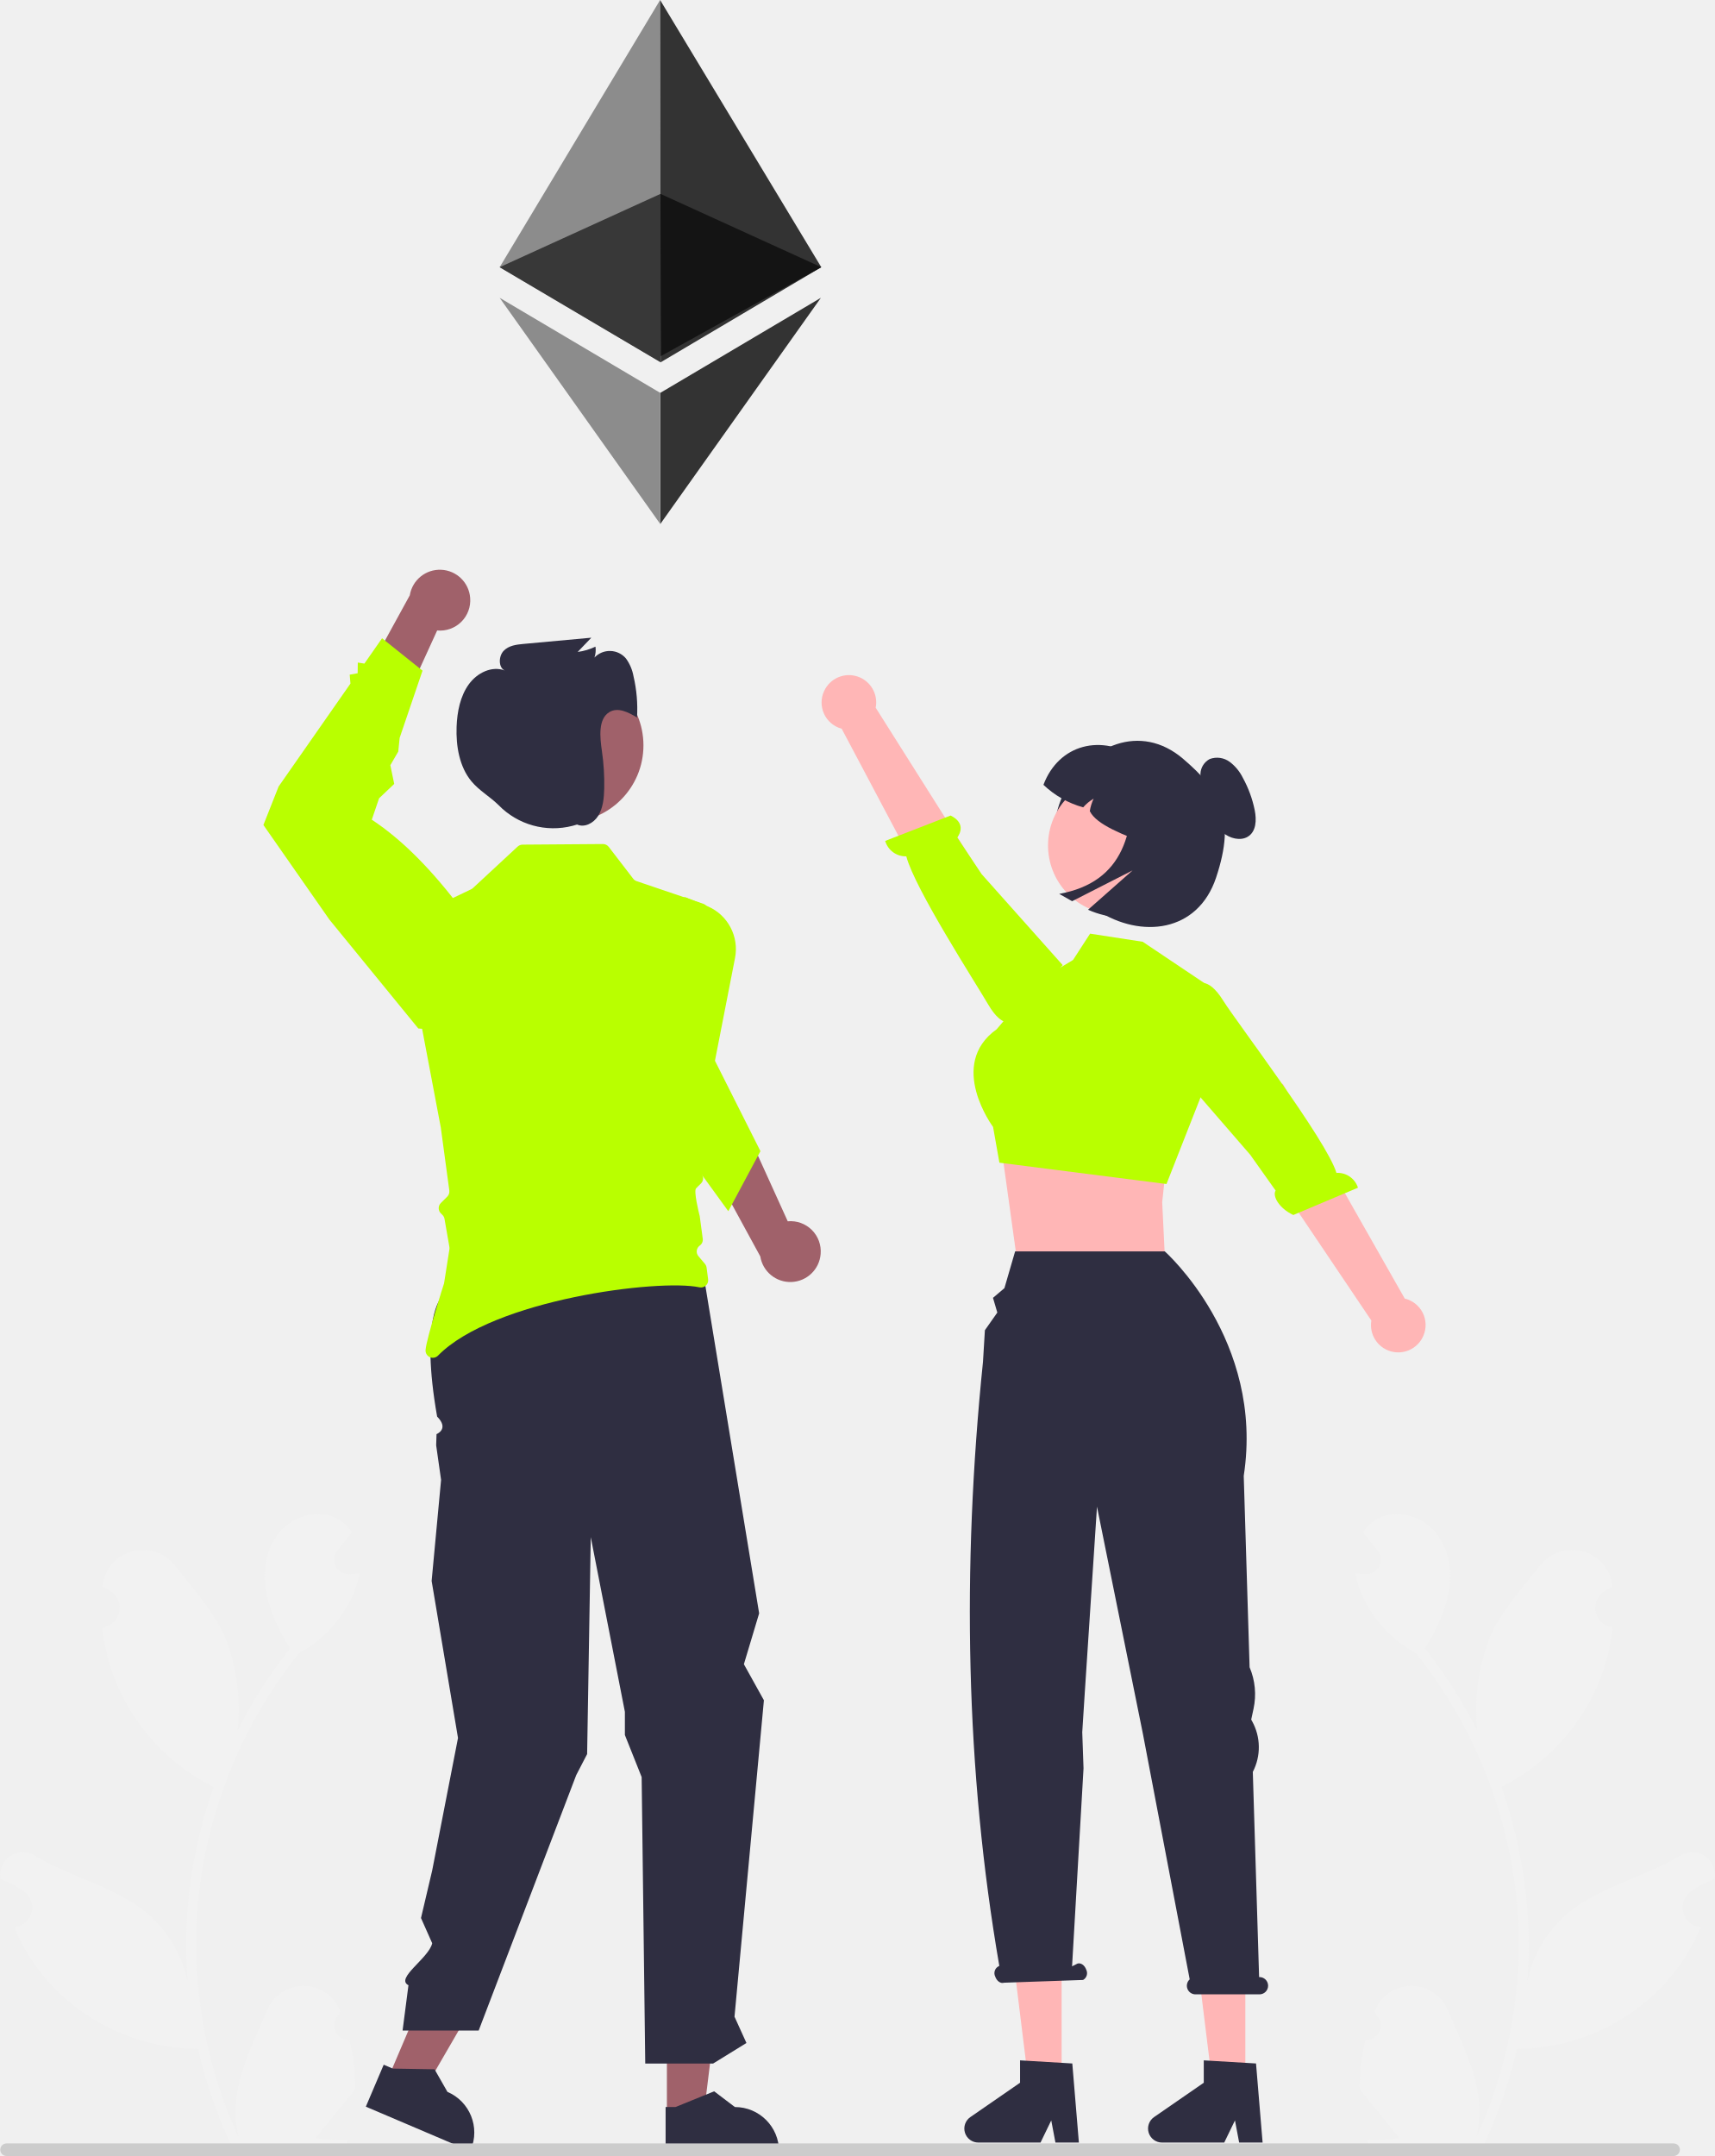
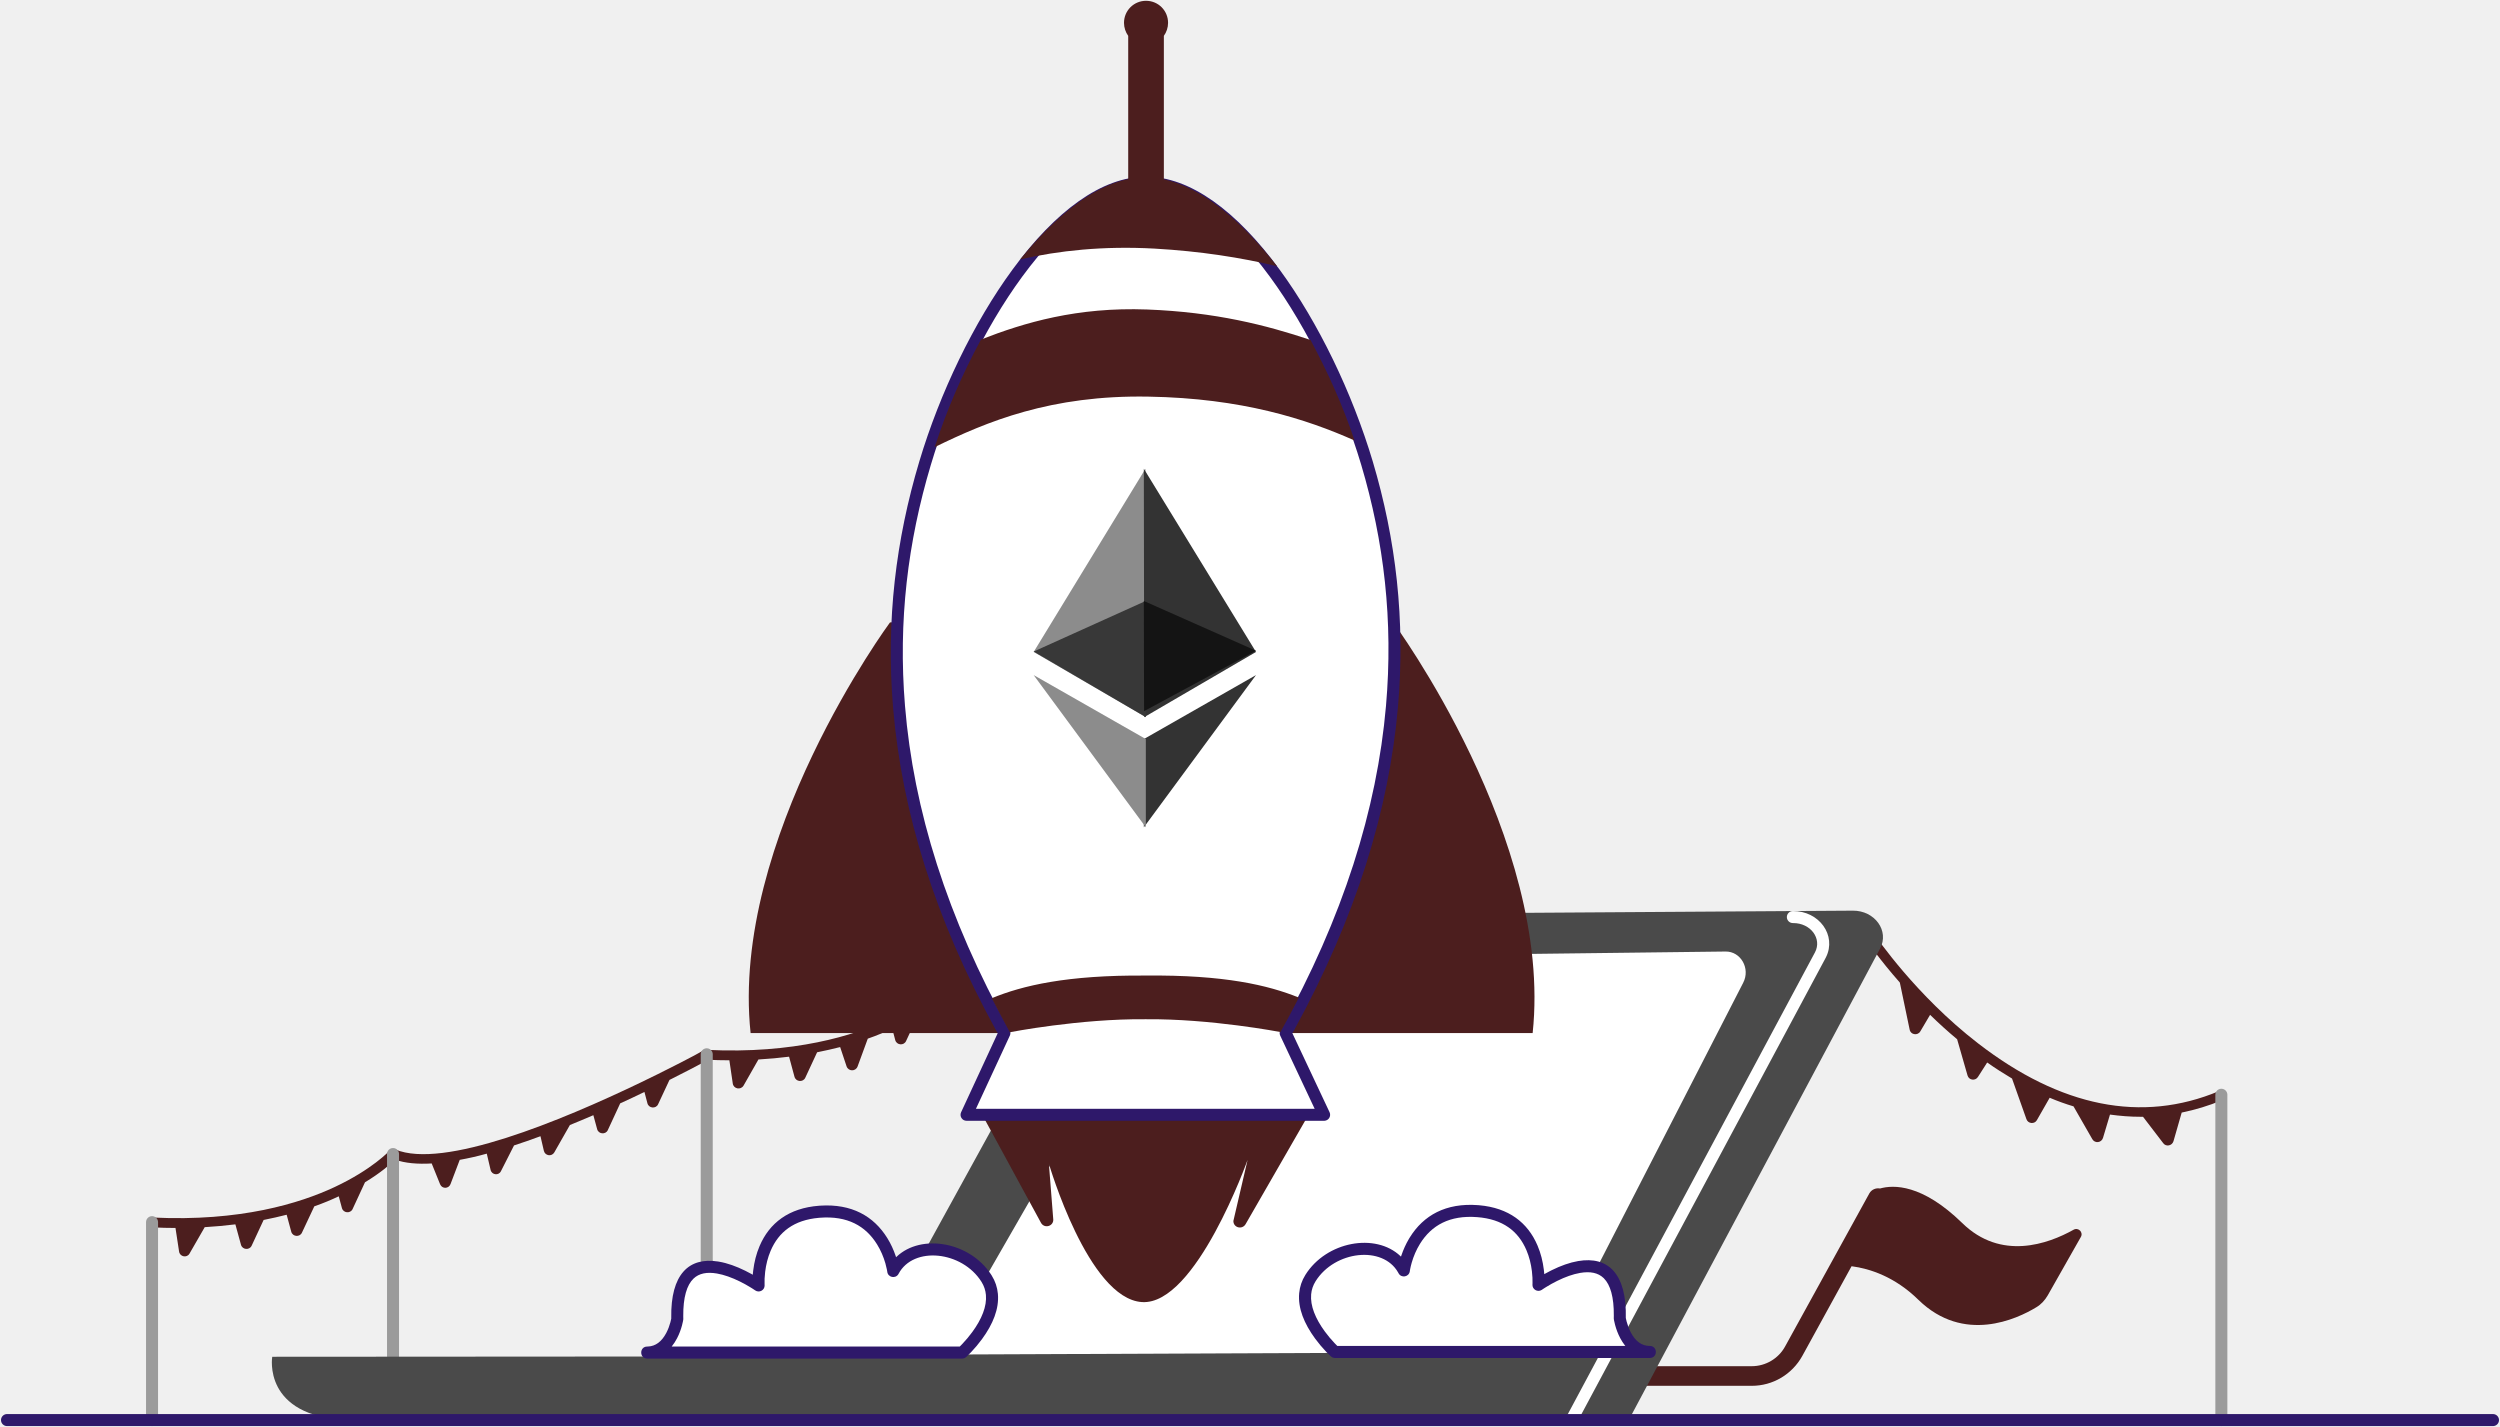
- <svg xmlns="http://www.w3.org/2000/svg" data-name="Layer 1" width="423.876" height="532.804" viewBox="0 0 423.876 532.804">
-   <path d="M474.453,687.758a3.613,3.613,0,0,1-2.619-6.263c.091-.362.156-.622.248-.984q-.049-.118-.098-.236a9.703,9.703,0,0,0-17.898.067c-2.927,7.051-6.654,14.113-7.572,21.568a28.705,28.705,0,0,0,.504,9.872A115.086,115.086,0,0,1,436.548,663.983a111.08,111.08,0,0,1,.689-12.392q.571-5.06,1.584-10.047a116.419,116.419,0,0,1,23.087-49.342,30.983,30.983,0,0,0,12.886-13.369,23.633,23.633,0,0,0,2.149-6.458c-.627.082-1.265.134-1.892.175-.195.01-.401.021-.597.031l-.074.003a3.58,3.58,0,0,1-2.94-5.832q.406-.5.813-.999c.411-.514.833-1.018,1.244-1.532a1.782,1.782,0,0,0,.134-.154c.473-.586.946-1.162,1.419-1.748a10.352,10.352,0,0,0-3.394-3.28c-4.741-2.777-11.281-.854-14.706,3.435-3.435,4.288-4.083,10.304-2.89,15.662a41.485,41.485,0,0,0,5.738,12.793c-.257.329-.525.648-.782.977a117.171,117.171,0,0,0-12.23,19.375,48.709,48.709,0,0,0-2.908-22.624c-2.783-6.715-8.001-12.37-12.595-18.175-5.519-6.973-16.835-3.93-17.807,4.909q-.014.128-.028.257,1.024.577,2.004,1.226a4.901,4.901,0,0,1-1.976,8.919l-.1.015a48.767,48.767,0,0,0,1.285,7.291,50.21,50.21,0,0,0,25,31.468c.401.206.792.411,1.193.607a119.597,119.597,0,0,0-6.438,30.296,113.434,113.434,0,0,0,.082,18.315l-.031-.216a29.974,29.974,0,0,0-10.232-17.308c-7.874-6.469-18.999-8.851-27.494-14.05a5.625,5.625,0,0,0-8.616,5.473q.017.114.035.227a32.925,32.925,0,0,1,3.692,1.779q1.024.578,2.004,1.226a4.901,4.901,0,0,1-1.976,8.919l-.1.015c-.072.01-.134.021-.206.031a48.808,48.808,0,0,0,8.978,14.058A50.254,50.254,0,0,0,437,689.929h.01a119.563,119.563,0,0,0,8.032,23.447h28.692c.103-.319.195-.648.288-.967a32.599,32.599,0,0,1-7.939-.473c2.129-2.612,4.257-5.245,6.386-7.857a1.781,1.781,0,0,0,.134-.154c1.08-1.337,2.17-2.663,3.25-4l.001-.002a47.75,47.75,0,0,0-1.399-12.164Z" transform="translate(-388.0619 -183.5979)" fill="#f2f2f2" />
-   <path d="M725.547,687.758a3.613,3.613,0,0,0,2.619-6.263c-.091-.362-.156-.622-.248-.984q.049-.118.098-.236a9.703,9.703,0,0,1,17.898.067c2.927,7.051,6.654,14.113,7.572,21.568a28.705,28.705,0,0,1-.504,9.872A115.086,115.086,0,0,0,763.452,663.983a111.08,111.08,0,0,0-.689-12.392q-.571-5.06-1.584-10.047a116.419,116.419,0,0,0-23.087-49.342,30.983,30.983,0,0,1-12.886-13.369,23.633,23.633,0,0,1-2.149-6.458c.627.082,1.265.134,1.892.175.195.01.401.021.597.031l.074.003a3.58,3.58,0,0,0,2.94-5.832q-.406-.5-.813-.999c-.411-.514-.833-1.018-1.244-1.532a1.782,1.782,0,0,1-.134-.154c-.473-.586-.946-1.162-1.419-1.748a10.352,10.352,0,0,1,3.394-3.28c4.741-2.777,11.281-.854,14.706,3.435,3.435,4.288,4.083,10.304,2.89,15.662a41.485,41.485,0,0,1-5.738,12.793c.257.329.525.648.782.977a117.171,117.171,0,0,1,12.23,19.375,48.709,48.709,0,0,1,2.908-22.624c2.783-6.715,8.001-12.37,12.595-18.175,5.519-6.973,16.835-3.93,17.807,4.909q.014.128.028.257-1.024.577-2.004,1.226a4.901,4.901,0,0,0,1.976,8.919l.1.015a48.767,48.767,0,0,1-1.285,7.291,50.21,50.21,0,0,1-25,31.468c-.401.206-.792.411-1.193.607a119.597,119.597,0,0,1,6.438,30.296,113.434,113.434,0,0,1-.082,18.315l.031-.216a29.974,29.974,0,0,1,10.232-17.308c7.874-6.469,18.999-8.851,27.494-14.05a5.625,5.625,0,0,1,8.616,5.473q-.017.114-.035.227a32.925,32.925,0,0,0-3.692,1.779q-1.024.578-2.004,1.226a4.901,4.901,0,0,0,1.976,8.919l.1.015c.072.01.134.021.206.031a48.808,48.808,0,0,1-8.978,14.058A50.254,50.254,0,0,1,763,689.929h-.01a119.563,119.563,0,0,1-8.032,23.447H726.266c-.103-.319-.195-.648-.288-.967a32.599,32.599,0,0,0,7.939-.473c-2.129-2.612-4.257-5.245-6.386-7.857a1.781,1.781,0,0,1-.134-.154c-1.08-1.337-2.17-2.663-3.25-4l-.001-.002a47.75,47.75,0,0,1,1.399-12.164Z" transform="translate(-388.0619 -183.5979)" fill="#f2f2f2" />
-   <polygon points="95.525 514.522 103.913 518.096 121.692 487.445 109.312 482.17 95.525 514.522" fill="#a0616a" />
-   <polygon points="164.839 522.46 173.956 522.459 178.294 487.291 164.837 487.292 164.839 522.46" fill="#a0616a" />
-   <path d="M552.58,715.569l28.037-.001V715.213a10.914,10.914,0,0,0-10.913-10.913h-.001l-5.121-3.885-9.555,3.886-2.447 0Z" transform="translate(-388.0619 -183.5979)" fill="#2f2e41" />
-   <path d="M478.487,704.209,504.28,715.2l.139-.326a10.914,10.914,0,0,0-5.761-14.318l-.001-0-3.188-5.582-10.314-.172-2.252-.96Z" transform="translate(-388.0619 -183.5979)" fill="#2f2e41" />
-   <path d="M561.844,497.923,575.701,582.297l-3.771,12.573,4.948,8.905-7.267,78.204,2.95,6.494-8.242,5.083H547.549l-.89-70.799-4.143-10.395V606.634l-8.433-43.171-.9,53.613-2.692,5.193-24.119,63.138H487.567l1.454-11.204h0c-3.369-1.706,5.059-6.691,5.868-10.38l-2.769-6.23,2.769-11.768,6.378-32.729-6.517-38.806,2.334-24.978-1.215-8.544.092-2.763s3.214-1.24.145-4.336c-4.25-24.091.978-29.319.978-29.319L518.01,492.102Z" transform="translate(-388.0619 -183.5979)" fill="#2f2e41" />
-   <circle id="a947ada5-bf6f-4e8a-be72-c0404926012e" data-name="ab6171fa-7d69-4734-b81c-8dff60f9761b" cx="140.038" cy="184.204" r="19.004" fill="#a0616a" />
-   <path d="M504.273,331.347a7.478,7.478,0,0,1-8.159,8.058l-11.042,24.173-7.328-11.706,11.609-21.161a7.519,7.519,0,0,1,14.92.635Z" transform="translate(-388.0619 -183.5979)" fill="#a0616a" />
-   <path d="M563.09,499.739a1.786,1.786,0,0,1-2.15,1.99c-9.95-2.15-51.01,3.01-64.61,16.87a1.796,1.796,0,0,1-3.08-1.39c.24-2.98,4.57-16.46,4.57-16.46l1.32-8.4a1.947,1.947,0,0,0,0-.59l-1.21-6.95a1.821,1.821,0,0,0-.5-.96l-.41-.41a1.799,1.799,0,0,1,0-2.54l1.59-1.58a1.841,1.841,0,0,0,.51-1.51l-2.11-15.6c-.01-.03-.01-.07-.02-.1l-9.32-49.22a1.798,1.798,0,0,1,.99-1.95l15.84-7.57a1.767,1.767,0,0,0,.45-.3l11.06-10.26a1.854,1.854,0,0,1,1.2-.48l19.88-.15a1.81,1.81,0,0,1,1.43.7l6.05,7.87a1.794,1.794,0,0,0,.84.6l4.1,1.39,11.84,4.02.55.19a1.784,1.784,0,0,1,1.2,1.62.859.859,0,0,1,.01.16l-2.96,61.26a1.94,1.94,0,0,0,.14.79l1.42,3.31a1.805,1.805,0,0,1-.41,2c-.42.4-.9.86-1.2,1.2-.61.67.69,5.98.89,6.75a1.414,1.414,0,0,1,.04.2l.73,5.49a1.784,1.784,0,0,1-.74,1.69,1.789,1.789,0,0,0-.32,2.62l1.6,1.89a1.908,1.908,0,0,1,.41.93Z" transform="translate(-388.0619 -183.5979)" fill="#b9ff00" />
-   <path d="M523.238,385.876q-.122-.268-.243-.538c.031.001.062.005.093.006Z" transform="translate(-388.0619 -183.5979)" fill="#2f2e41" />
-   <path d="M590.903,493.488a7.478,7.478,0,0,0-8.138-8.079l-10.98-24.202-7.358,11.687,11.555,21.191a7.519,7.519,0,0,0,14.921-.597Z" transform="translate(-388.0619 -183.5979)" fill="#a0616a" />
-   <path d="M576.02,468.079l-.61,1.14-6.43,12.02-.9,1.68-6.28-8.65-20.61-28.38,2.93-17.8,5.39-22.3,7.99-.46,5.6,2.29h0a11.499,11.499,0,0,1,6.64,12.723L564.78,445.739Z" transform="translate(-388.0619 -183.5979)" fill="#b9ff00" />
-   <path d="M544.645,350.702a10.695,10.695,0,0,0-1.86-4.373,5.23,5.23,0,0,0-7.791-.237,5.735,5.735,0,0,0,.252-2.69,14.571,14.571,0,0,1-4.399,1.308l3.372-3.521-16.787,1.542c-1.733.159-3.606.385-4.878,1.701-1.272,1.316-1.343,4.125.265,4.859-3.169-1.193-6.807.539-8.898,3.441-2.091,2.902-2.86,6.73-3.002,10.443-.183,4.815.714,9.942,3.654,13.487,1.922,2.318,4.543,3.764,6.67,5.849l.064.063a18.908,18.908,0,0,0,18.303,5.099c.363-.1.723-.21,1.085-.314,1.809.818,4.062-.3,5.204-2.12,1.218-1.94,1.458-4.422,1.51-6.786a55.635,55.635,0,0,0-.57-9.245c-.503-3.446-.957-7.86,1.772-9.591,2.125-1.348,4.765-.018,6.905,1.302A35.53,35.53,0,0,0,544.645,350.702Z" transform="translate(-388.0619 -183.5979)" fill="#2f2e41" />
-   <path d="M504.121,438.679l-12.663-.914-21.977-26.907L453.168,387.475l3.757-9.506,17.759-25.442L474.5,350.329l1.965-.354.035-2.646,1.631.259L482.5,341.329l10,8-5.655,16.613L486.5,369.329l-1.957,3.373.957,4.627-3.74,3.549-1.801,5.289c7.768,5.109,15.135,12.752,22.317,22.317Z" transform="translate(-388.0619 -183.5979)" fill="#b9ff00" />
-   <polygon points="288.635 284.344 287.262 297.074 288.07 313.768 251.094 309.375 247.619 284.344 252.046 284.387 288.635 284.344" fill="#ffb6b6" />
-   <path d="M644.501,426.102l8.786-5.272,4.213-6.501,13,2,15.892,10.653-.156,24.161-9.853,25.059-41.296-5.272-1.569-8.839s-11.422-15.341.879-24.128Z" transform="translate(-388.0619 -183.5979)" fill="#b9ff00" />
-   <path d="M591.766,354.359a6.707,6.707,0,0,0,4.335,9.326l28.607,53.976L636.255,408.75l-31.75-50.255a6.743,6.743,0,0,0-12.738-4.136Z" transform="translate(-388.0619 -183.5979)" fill="#ffb6b6" />
-   <path d="M638.692,435.901s-2.651,2.351-6.421-4.141c-3.018-5.197-18.069-28.469-20.201-36.537a5.269,5.269,0,0,1-5.213-3.814l16.168-6.275c3.515,1.757,2.539,4.193,1.648,5.453l6.021,9.032,20.028,22.476-10.084,12.14Z" transform="translate(-388.0619 -183.5979)" fill="#b9ff00" />
-   <polygon points="307.814 515.476 299.73 515.476 295.882 484.294 307.814 484.294 307.814 515.476" fill="#ffb6b6" />
-   <path d="M700.142,713.08h-5.797l-1.035-5.474-2.65,5.474h-15.376a3.456,3.456,0,0,1-1.964-6.301l12.279-8.48v-5.534l12.915.771Z" transform="translate(-388.0619 -183.5979)" fill="#2f2e41" />
-   <polygon points="262.404 515.476 254.32 515.476 250.472 484.294 262.404 484.294 262.404 515.476" fill="#ffb6b6" />
-   <path d="M654.732,713.08H648.935l-1.035-5.474-2.65,5.474H629.874a3.456,3.456,0,0,1-1.964-6.301l12.279-8.48v-5.534l12.915.771Z" transform="translate(-388.0619 -183.5979)" fill="#2f2e41" />
-   <path d="M699.364,672.184h-.088l-1.555-50.7a13.258,13.258,0,0,0-.174-12.528l-.223-.403.577-2.675a17.041,17.041,0,0,0-.974-10.256l-1.45-47.294c5.182-33.582-19.513-55.483-19.513-55.483H638.971l-2.644,9.083L633.5,504.329l1.07,3.634L631.5,512.329l-.471,7.801c-5.25,51.152-4.298,100.999,4.034,149.292l-.227.115a1.919,1.919,0,0,0-.784,2.531c.385,1.115,1.36,1.791,2.178,1.508l19.537-.68a1.919,1.919,0,0,0,.784-2.531c-.385-1.115-1.36-1.791-2.178-1.508l-1.328.672,2.833-48.924-.314-8.936.648-10.138,2.995-45.601,11.335,56.076,11.578,60.741a2.13,2.13,0,0,0,1.436,3.709h15.809a2.136,2.136,0,0,0,0-4.273Z" transform="translate(-388.0619 -183.5979)" fill="#2f2e41" />
-   <path d="M739.877,513.705a6.707,6.707,0,0,0-4.605-9.196L705.102,451.391l-11.282,9.245,33.203,49.307a6.743,6.743,0,0,0,12.854,3.762Z" transform="translate(-388.0619 -183.5979)" fill="#ffb6b6" />
-   <path d="M683.877,426.945s2.581-2.427,6.539,3.952c3.168,5.107,25.608,34.553,27.974,42.555a5.269,5.269,0,0,1,5.322,3.66l-15.977,6.744c-3.564-1.654-5.225-4.748-4.371-6.033L697.081,468.97l-23.554-27.192,8.452-13.112Z" transform="translate(-388.0619 -183.5979)" fill="#b9ff00" />
-   <path d="M803.283,714.849a1.549,1.549,0,0,1-1.553,1.553H389.679a1.553,1.553,0,0,1,0-3.106H801.729A1.549,1.549,0,0,1,803.283,714.849Z" transform="translate(-388.0619 -183.5979)" fill="#ccc" />
-   <path d="M651.182,379.266c-5.379,10.602-1.865,22.883,8.117,29.341,10.794,6.983,24.808,5.454,29.341-8.117,5.048-15.113.901-21.596-8.117-29.341C669.955,362.072,656.994,367.81,651.182,379.266Z" transform="translate(-388.0619 -183.5979)" fill="#2f2e41" />
-   <path d="M677.661,402.884a17.031,17.031,0,0,1-27.1-20.635l.148-.194a17.031,17.031,0,0,1,26.948,20.826Z" transform="translate(-388.0619 -183.5979)" fill="#ffb6b6" />
-   <path d="M645.969,377.549a23.27,23.27,0,0,0,9.823,5.566,10.177,10.177,0,0,1,2.589-2.145,10.887,10.887,0,0,0-.95,3.074c1.642,3.408,8.349,5.857,14.758,8.362L680.679,377.423l-11.237-6.367C660.412,364.813,649.782,367.477,645.969,377.549Z" transform="translate(-388.0619 -183.5979)" fill="#2f2e41" />
-   <path d="M687.083,371.168a5.234,5.234,0,0,1,4.948.723,11.028,11.028,0,0,1,3.23,3.929,28.169,28.169,0,0,1,2.929,7.982c.485,2.417.403,5.338-1.766,6.6-1.809,1.052-4.396.39-6.059-1.015a13.461,13.461,0,0,1-3.411-5.306,18.752,18.752,0,0,0-3.021-5.526l1.498.699a13.092,13.092,0,0,1-.652-4.46A4.319,4.319,0,0,1,687.083,371.168Z" transform="translate(-388.0619 -183.5979)" fill="#2f2e41" />
-   <path d="M667.647,373.131l12.056,6.831a14.128,14.128,0,0,1,5.327,19.256l0,0a21.929,21.929,0,0,1-28.039,9.202l11.016-9.725-14.945,7.614-3.191-1.808C665.899,401.588,668.991,389.016,667.647,373.131Z" transform="translate(-388.0619 -183.5979)" fill="#2f2e41" />
-   <polygon points="163.162 0 123.5 66.033 163.297 89.529 163.162 0" fill="#8c8c8c" />
-   <polygon points="202.998 66.033 163.162 0 163.297 89.529 202.998 66.033" fill="#333" />
-   <polygon points="123.5 66.033 163.249 47.916 163.297 89.529 123.5 66.033" fill="#383838" />
-   <polygon points="202.998 66.033 163.249 47.916 163.335 88.008 202.998 66.033" fill="#141414" />
-   <polygon points="202.901 73.595 163.2 97.091 163.2 129.5 202.901 73.595" fill="#333" />
-   <polygon points="123.498 73.595 163.2 97.091 163.2 129.5 123.498 73.595" fill="#8c8c8c" />
+ <svg xmlns="http://www.w3.org/2000/svg" height="712" viewBox="0 0 1248 712" width="1248">
+   <g fill="none" fill-rule="evenodd">
+     <path d="m1035.1 613.9c-12.7 7.1-36.2 15.6-55.6-3.4-20-19.5-34.3-19.1-41-17.2-2-.4-4.2.5-5.3 2.4l-42.1 76.5c-3.3 6-9.7 9.8-16.6 9.8h-137.1c-2.7 0-4.9 2.2-4.9 4.9s2.2 4.9 4.9 4.9h137.1c10.5 0 20.1-5.7 25.2-14.9l24.6-44.8c9.2 1.2 21.7 5.3 33.4 16.8 22.6 22 49.1 9.6 58.8 3.7 2.4-1.4 4.3-3.5 5.7-5.9l16.5-29.1c1.5-2.4-1.2-5.1-3.6-3.7z" fill="#4C1E1E" />
+     <g transform="translate(72 466)">
+       <g fill="#4C1E1E">
+         <path d="m282.7 59.4c-.6-1.3-2.2-1.8-3.4-1.1-.4.2-4.6 2.8-22.9 11.9l-8.4 4.1c-39.9 19.2-98.8 43.6-122.7 33.5-1-.4-2.1-.2-2.8.6-.1.1-8.7 9.4-27.5 18.2-17.3 8.1-47.1 17.3-90.6 15.2-1.5-.1-2.8 1.2-2.5 2.8.2 1.2 1.2 2 2.4 2.1 3.9.2 7.6.3 11.3.3l1.8 11.8c.4 2.6 3.9 3.3 5.2 1l7.6-13.2c5.3-.3 10.4-.8 15.3-1.4l2.8 10.2c.7 2.5 4.2 2.8 5.3.5l6-12.9c4.1-.8 7.9-1.7 11.5-2.6l2.3 8.5c.7 2.5 4.2 2.8 5.3.5l6.2-13.2c4.6-1.6 8.6-3.3 12.2-5l1.6 5.9c.7 2.5 4.2 2.8 5.3.5l6.2-13.4c8.1-4.9 12.9-9.2 15-11.3 5.1 1.8 11.3 2.3 18.3 1.9l4.2 10.4c1 2.4 4.3 2.3 5.2-.1l4.6-12.1c4.4-.8 8.9-1.8 13.5-3.1l1.9 8.1c.6 2.6 4.1 3 5.2.6l6.5-12.8c4.4-1.4 8.8-3 13.2-4.6l1.7 7.3c.6 2.5 3.9 3 5.2.8l7.8-13.7c3.9-1.6 7.8-3.2 11.7-4.9l1.9 7c.7 2.5 4.2 2.8 5.3.5l6.2-13.4c4.2-1.9 8.2-3.8 12.1-5.7l1.5 5.7c.7 2.5 4.2 2.8 5.3.5l5.7-12.2c15.5-7.8 18.4-9.6 19.9-10.4.6-.7 1.2-2.1.6-3.3z" />
+         <path d="m401.8 24.1c-1-.4-2.1-.2-2.8.6-.1.1-8.7 9.4-27.5 18.2-17.3 8.1-47.1 17.3-90.6 15.2-1.5-.1-2.8 1.2-2.5 2.8.2 1.2 1.2 2 2.4 2.1 3.9.2 7.6.3 11.3.3l1.7 11.6c.4 2.7 4 3.4 5.4 1l7.4-13c5.3-.3 10.4-.8 15.3-1.4l2.7 10c.7 2.6 4.3 2.9 5.4.5l5.9-12.7c4.1-.8 7.9-1.7 11.5-2.6l3.2 9.6c.9 2.6 4.5 2.7 5.5.1l5.1-13.9c4.6-1.6 8.6-3.3 12.2-5l1.5 5.7c.7 2.6 4.3 2.9 5.4.5l6.1-13.1c8.1-4.9 12.9-9.2 15-11.3" />
+         <path d="m1038.9 80.1c-.5-1.3-2-2-3.2-1.4-38.5 16.1-79 8-120.3-23.9-31.1-24-50.9-53.3-51.1-53.5-.8-1.1-2.3-1.4-3.4-.7-1.1.8-1.4 2.3-.7 3.4.1.2 5.9 8.8 16.2 20.5l4.9 23.5c.5 2.6 4 3.1 5.3.9l4.9-8.3c4.2 4.1 8.7 8.2 13.5 12.2l5.2 18.1c.7 2.4 3.9 2.8 5.2.7l4.6-7.2c4.1 2.9 8.2 5.5 12.4 8l7.2 20.3c.8 2.3 4 2.6 5.2.5l6.4-11.2c4 1.7 7.9 3.1 11.9 4.3l9.4 16.4c1.3 2.2 4.5 1.8 5.3-.6l3.5-11.7c5.1.7 10.2 1.1 15.3 1.1h1.2l10.1 13.2c1.4 1.9 4.4 1.3 5.1-1l4.1-14.3c6.8-1.4 13.5-3.4 20.2-6.2 1.3-.5 2.1-1.9 1.6-3.1z" />
+       </g>
+       <g fill="#9b9b9b" transform="translate(0 57)">
+         <path d="m3.9 84.1c1.598 0 2.904 1.249 2.995 2.824l.005.176v98.8c0 1.657-1.343 3-3 3-1.598 0-2.904-1.249-2.995-2.824l-.005-.176v-98.8c0-1.657 1.343-3 3-3z" />
+         <path d="m124.2 50.1c1.598 0 2.904 1.249 2.995 2.824l.005.176v131.2c0 1.657-1.343 3-3 3-1.598 0-2.904-1.249-2.995-2.824l-.005-.176v-131.2c0-1.657 1.343-3 3-3z" />
+         <path d="m280.8.3c1.598 0 2.904 1.249 2.995 2.824l.005.176v180.8c0 1.657-1.343 3-3 3-1.598 0-2.904-1.249-2.995-2.824l-.005-.176v-180.8c0-1.657 1.343-3 3-3z" />
+         <path d="m1036.9 20.5c1.598 0 2.904 1.249 2.995 2.824l.005.176v162.4c0 1.657-1.343 3-3 3-1.598 0-2.904-1.249-2.995-2.824l-.005-.176v-162.4c0-1.657 1.343-3 3-3z" />
+       </g>
+     </g>
+     <g transform="translate(135 454)">
+       <path d="m789.9.6-362 2.4c-5.8 0-11 3-13.4 7.6l-116.8 212.5-296.8.2s-5.1 29.8 37.6 31.6l640-.8 125-234.5c4.8-8.9-2.6-19.1-13.6-19z" fill="#4a4a4a" />
+       <g fill="#fff" transform="translate(334)">
+         <path d="m.9 222.2 305.7-1.3 94.6-184.3c3.7-7.1-1.2-15.7-8.8-15.6l-277.8 3.4z" />
+         <path d="m425.973.799c13.103-.117 22.03 12.112 16.543 23.084l-.171.332-123.8 231.3c-.782 1.461-2.6 2.011-4.061 1.229-1.407-.753-1.969-2.467-1.311-3.897l.081-.164 123.792-231.285c3.584-6.788-2.091-14.68-11.02-14.6-1.657.015-3.012-1.316-3.027-2.973-.015-1.657 1.316-3.012 2.973-3.027z" />
+       </g>
+     </g>
+     <g transform="translate(373)">
+       <g fill="#4C1E1E" transform="translate(0 308)">
+         <path d="m113.2 240.9 33.5 61.6c1.7 2.9 6.1 1.7 6.1-1.6l-2.2-28s19.6 67.4 46.5 69.1 52.7-71 52.7-71l-7.1 30.5c0 3.4 4.4 4.5 6.1 1.6l35.8-62.2" />
+         <path d="m71.3 2.7s-79.9 108.2-69.6 205h176.3v-207.3z" />
+         <path d="m322.5 2.7s79.9 108.2 69.6 205h-176.3v-207.3z" />
+       </g>
+       <path d="m268.8 515.7c67.7-121.7 60.3-218.3 40.6-284.5-19.8-66.2-66.2-140-110.3-140s-90.5 73.8-110.3 140-28.1 162.8 39.6 284.5l-18.9 40.8h178.5z" fill="#fff" />
+       <path d="m199.1 88.2c-21.948 0-45.097 16.951-66.682 46.402-19.326 26.368-36.233 61.438-46.492 95.739-11.702 39.126-16.675 79.362-13.128 122.543l.133 1.579c4.437 51.077 20.772 104.08 50.981 159.312l1.126 2.046-18.259 39.419c-.921 1.988.531 4.261 2.722 4.261h178.5l.172-.005c2.102-.115 3.454-2.335 2.542-4.273l-18.547-39.413 1.142-2.073c30.54-55.836 47.071-109.369 51.555-160.839 3.773-43.313-1.019-83.676-12.588-122.554-10.26-34.304-27.167-69.375-46.493-95.743-21.585-29.451-44.734-46.402-66.682-46.402zm0 6c19.581 0 41.275 15.886 61.843 43.948 18.905 25.794 35.514 60.245 45.583 93.911 11.362 38.181 16.065 77.794 12.361 120.317-4.501 51.666-21.365 105.52-52.708 161.864l-.094.183c-.378.805-.381 1.741.001 2.552l17.186 36.523h-169.077l16.927-36.539c.403-.87.366-1.881-.1-2.719-31.311-56.286-47.995-110.108-52.244-161.85-3.482-42.395 1.399-81.89 12.897-120.332 10.069-33.666 26.678-68.118 45.583-93.911 20.568-28.062 42.262-43.948 61.843-43.948z" fill="#2e186a" fill-rule="nonzero" />
+       <g fill="#4C1E1E">
+         <path d="m208 89.5v-70.9c0-.2 0-.4 0-.7 1.3-1.8 2.1-4.1 2.1-6.5 0-6.1-4.9-11-11-11s-11 4.9-11 11c0 2.4.8 4.7 2.1 6.5v.7 70.8c-18.5 3.8-37 19.3-53.9 40.1 19.1-4.4 41.4-6.8 67-5.4 22.9 1.3 43.3 4.5 61.2 8.8-17.5-22.4-37.1-39.2-56.5-43.4z" />
+         <path d="m281.2 169.7c-22.1-7.4-47.5-13.9-81.6-15.2-34.8-1.3-61.2 6.5-82.9 15-9.5 17.6-17 35-23.1 53.7 26-12.7 57.9-26.1 106.8-25.2 46.5.8 78.5 11.1 102.8 21.9-5.9-17.5-13.1-33.6-22-50.2z" />
+         <path d="m266.2 515.2c3.2-5.8 6.3-11.5 9.2-17.2-15.3-6.2-37.3-11.4-76.4-11-39.5-.3-61.6 5-76.9 11.3 2.9 5.6 5.9 11.3 9 17 0 0 34.7-6.8 67.8-6.5 32.6-.3 67.3 6.4 67.3 6.4z" />
+       </g>
+       <g transform="translate(143 234)">
+         <path d="m55.81 0-55.81 91.457 56 32.543z" fill="#8c8c8c" />
+         <path d="m111 91.457-56-91.457.19 124z" fill="#333" />
+         <path d="m0 91.251 55.932-25.251.068 58z" fill="#383838" />
+         <path d="m111 90.854-56-24.854.121 55z" fill="#141414" />
+         <path d="m111 103-56 31.942v44.058z" fill="#333" />
+         <path d="m0 103 56 31.942v44.058z" fill="#8c8c8c" />
+       </g>
+     </g>
+     <g transform="translate(320 601)">
+       <path d="m503.6 73.9h-157.2s-22.6-20.3-12.2-36.9 37.7-20.6 46.6-3.8c0 0 3.9-32.1 36.8-29.6 33 2.5 30.4 36.8 30.4 36.8s41.7-29.5 40.6 16.6c-.1-.1 2.5 16.9 15 16.9z" fill="#fff" />
+       <path d="m346.4 76.9h157.2l.203-.005c3.729-.196 3.729-5.793 0-5.989l-.203-.005c-4.176 0-7.278-2.47-9.562-6.87-.857-1.65-1.522-3.445-1.997-5.211-.141-.522-.255-1.01-.341-1.433l-.08-.417-.017-.098-.004.201c.53-22.209-8.757-31.123-23.794-28.55-4.231.724-8.667 2.327-13.147 4.541l-.799.401c-.793.405-1.567.818-2.32 1.237l-.633.356-.003-.046c-.055-.696-.128-1.42-.219-2.167-.506-4.143-1.517-8.235-3.162-12.092-4.862-11.406-14.342-18.821-29.164-20.1l-.532-.043c-16.02-1.217-27.203 5.054-34.07 16.142l-.4.66c-1.572 2.65-2.809 5.42-3.757 8.215l-.227.683-.268-.261c-12.435-11.806-36.984-7.343-47.448 9.359-1.795 2.865-2.815 5.944-3.106 9.177-.67 7.442 2.443 15.108 7.961 22.639 1.714 2.339 3.545 4.497 5.378 6.428l.46.48c.89.921 1.596 1.597 2.045 2.0.551.495 1.265.768 2.005.768zm70.973-70.309c12.806.97 20.558 6.96 24.63 16.513 1.405 3.296 2.283 6.85 2.725 10.467.28 2.294.355 4.318.31 5.915l-.016.44-.014.247c-.188 2.475 2.527 4.07 4.585 2.769l.533-.362.697-.459c.304-.196.632-.404.985-.622 1.685-1.042 3.542-2.086 5.508-3.058 4.002-1.978 7.917-3.393 11.5-4.006 5.025-.86 8.947-.079 11.679 2.543l.187.184c3.214 3.245 5.02 9.307 4.936 18.671l-.015.919-.004.1.004.355.02.223.02.157c.019.138.046.301.078.481l.034.185c.118.623.283 1.349.492 2.124.58 2.158 1.393 4.351 2.466 6.417l.18.342c.638 1.188 1.34 2.289 2.107 3.29l.373.472h-143.777l-.253-.25c-.345-.343-.713-.719-1.1-1.128-1.668-1.757-3.337-3.724-4.89-5.844-4.736-6.464-7.337-12.868-6.825-18.554.207-2.302.927-4.473 2.215-6.53 9.563-15.263 33.506-17.933 41.179-4.403l.228.415c1.347 2.543 5.117 1.901 5.603-.867l.059-.407c.03-.198.079-.481.148-.841.179-.931.427-1.977.752-3.108.93-3.236 2.29-6.472 4.148-9.472 5.734-9.258 14.828-14.359 28.515-13.319z" fill="#2e186a" fill-rule="nonzero" />
+       <path d="m3.1 74.2h157.2s22.6-20.3 12.2-36.9-37.7-20.6-46.6-3.8c0 0-3.9-32.1-36.8-29.6-33 2.5-30.4 36.8-30.4 36.8s-41.7-29.5-40.6 16.6c.1-.1-2.5 16.8-15 16.9z" fill="#fff" />
+       <path d="m3.1 77.2h157.2c.74 0 1.454-.274 2.005-.768l.245-.224c.532-.493 1.31-1.256 2.26-2.257 1.833-1.932 3.664-4.089 5.378-6.428 5.517-7.53 8.631-15.196 7.961-22.639-.291-3.233-1.312-6.312-3.106-9.177l-.362-.565c-10.658-16.237-34.792-20.467-47.086-8.795l-.269.261-.226-.683c-1.026-3.027-2.393-6.027-4.157-8.875-6.788-10.961-17.793-17.215-33.519-16.182l-.55.039c-15.128 1.146-24.775 8.601-29.696 20.143-1.644 3.857-2.655 7.949-3.162 12.092l-.065.556c-.041.368-.077.729-.109 1.084l-.049.573-.632-.356c-1.003-.559-2.045-1.108-3.119-1.639-4.48-2.214-8.915-3.817-13.147-4.541l-.449-.074c-14.623-2.296-23.685 6.457-23.358 27.962l.008.46-.046.265c-.089.471-.221 1.044-.389 1.667-.475 1.756-1.14 3.543-1.996 5.188l-.173.326c-2.212 4.082-5.175 6.43-9.103 6.578l-.312.007c-3.984.032-3.96 6.0.024 6zm114.742-56.99c1.858 3 3.217 6.235 4.148 9.472.325 1.131.572 2.176.752 3.108l.131.735.049.338c.347 2.856 4.096 3.608 5.542 1.197l.087-.155c7.415-13.997 31.748-11.429 41.407 3.988 1.288 2.056 2.008 4.227 2.215 6.53.512 5.686-2.089 12.09-6.825 18.554-1.553 2.12-3.223 4.087-4.89 5.844l-.287.3-.551.564c-.178.18-.35.351-.517.514h-143.813l.024-.028c.994-1.219 1.883-2.597 2.672-4.111 1.073-2.061 1.886-4.245 2.466-6.393.209-.772.374-1.494.492-2.115l.064-.358c.019-.111.035-.214.048-.306l.02-.157.021-.223.004-.343-.006-.12-.014-.912c-.085-9.544 1.792-15.657 5.123-18.855 2.732-2.622 6.654-3.403 11.679-2.543 3.583.613 7.498 2.028 11.5 4.006 1.967.972 3.823 2.016 5.508 3.058l.673.422c.107.068.211.135.312.2l.697.459.394.269c2.027 1.434 4.79-.074 4.732-2.508l-.026-.518c-.067-1.645-.002-3.794.298-6.251.442-3.617 1.32-7.171 2.725-10.467 4.017-9.422 11.613-15.378 24.107-16.471l.523-.043c13.686-1.04 22.781 4.061 28.515 13.319z" fill="#2e186a" fill-rule="nonzero" />
+     </g>
+     <path d="m1244.5 705.9c1.657 0 3 1.343 3 3 0 1.598-1.249 2.904-2.824 2.995l-.176.005h-1241c-1.657 0-3-1.343-3-3 0-1.598 1.249-2.904 2.824-2.995l.176-.005z" fill="#2e186a" />
+   </g>
</svg>
